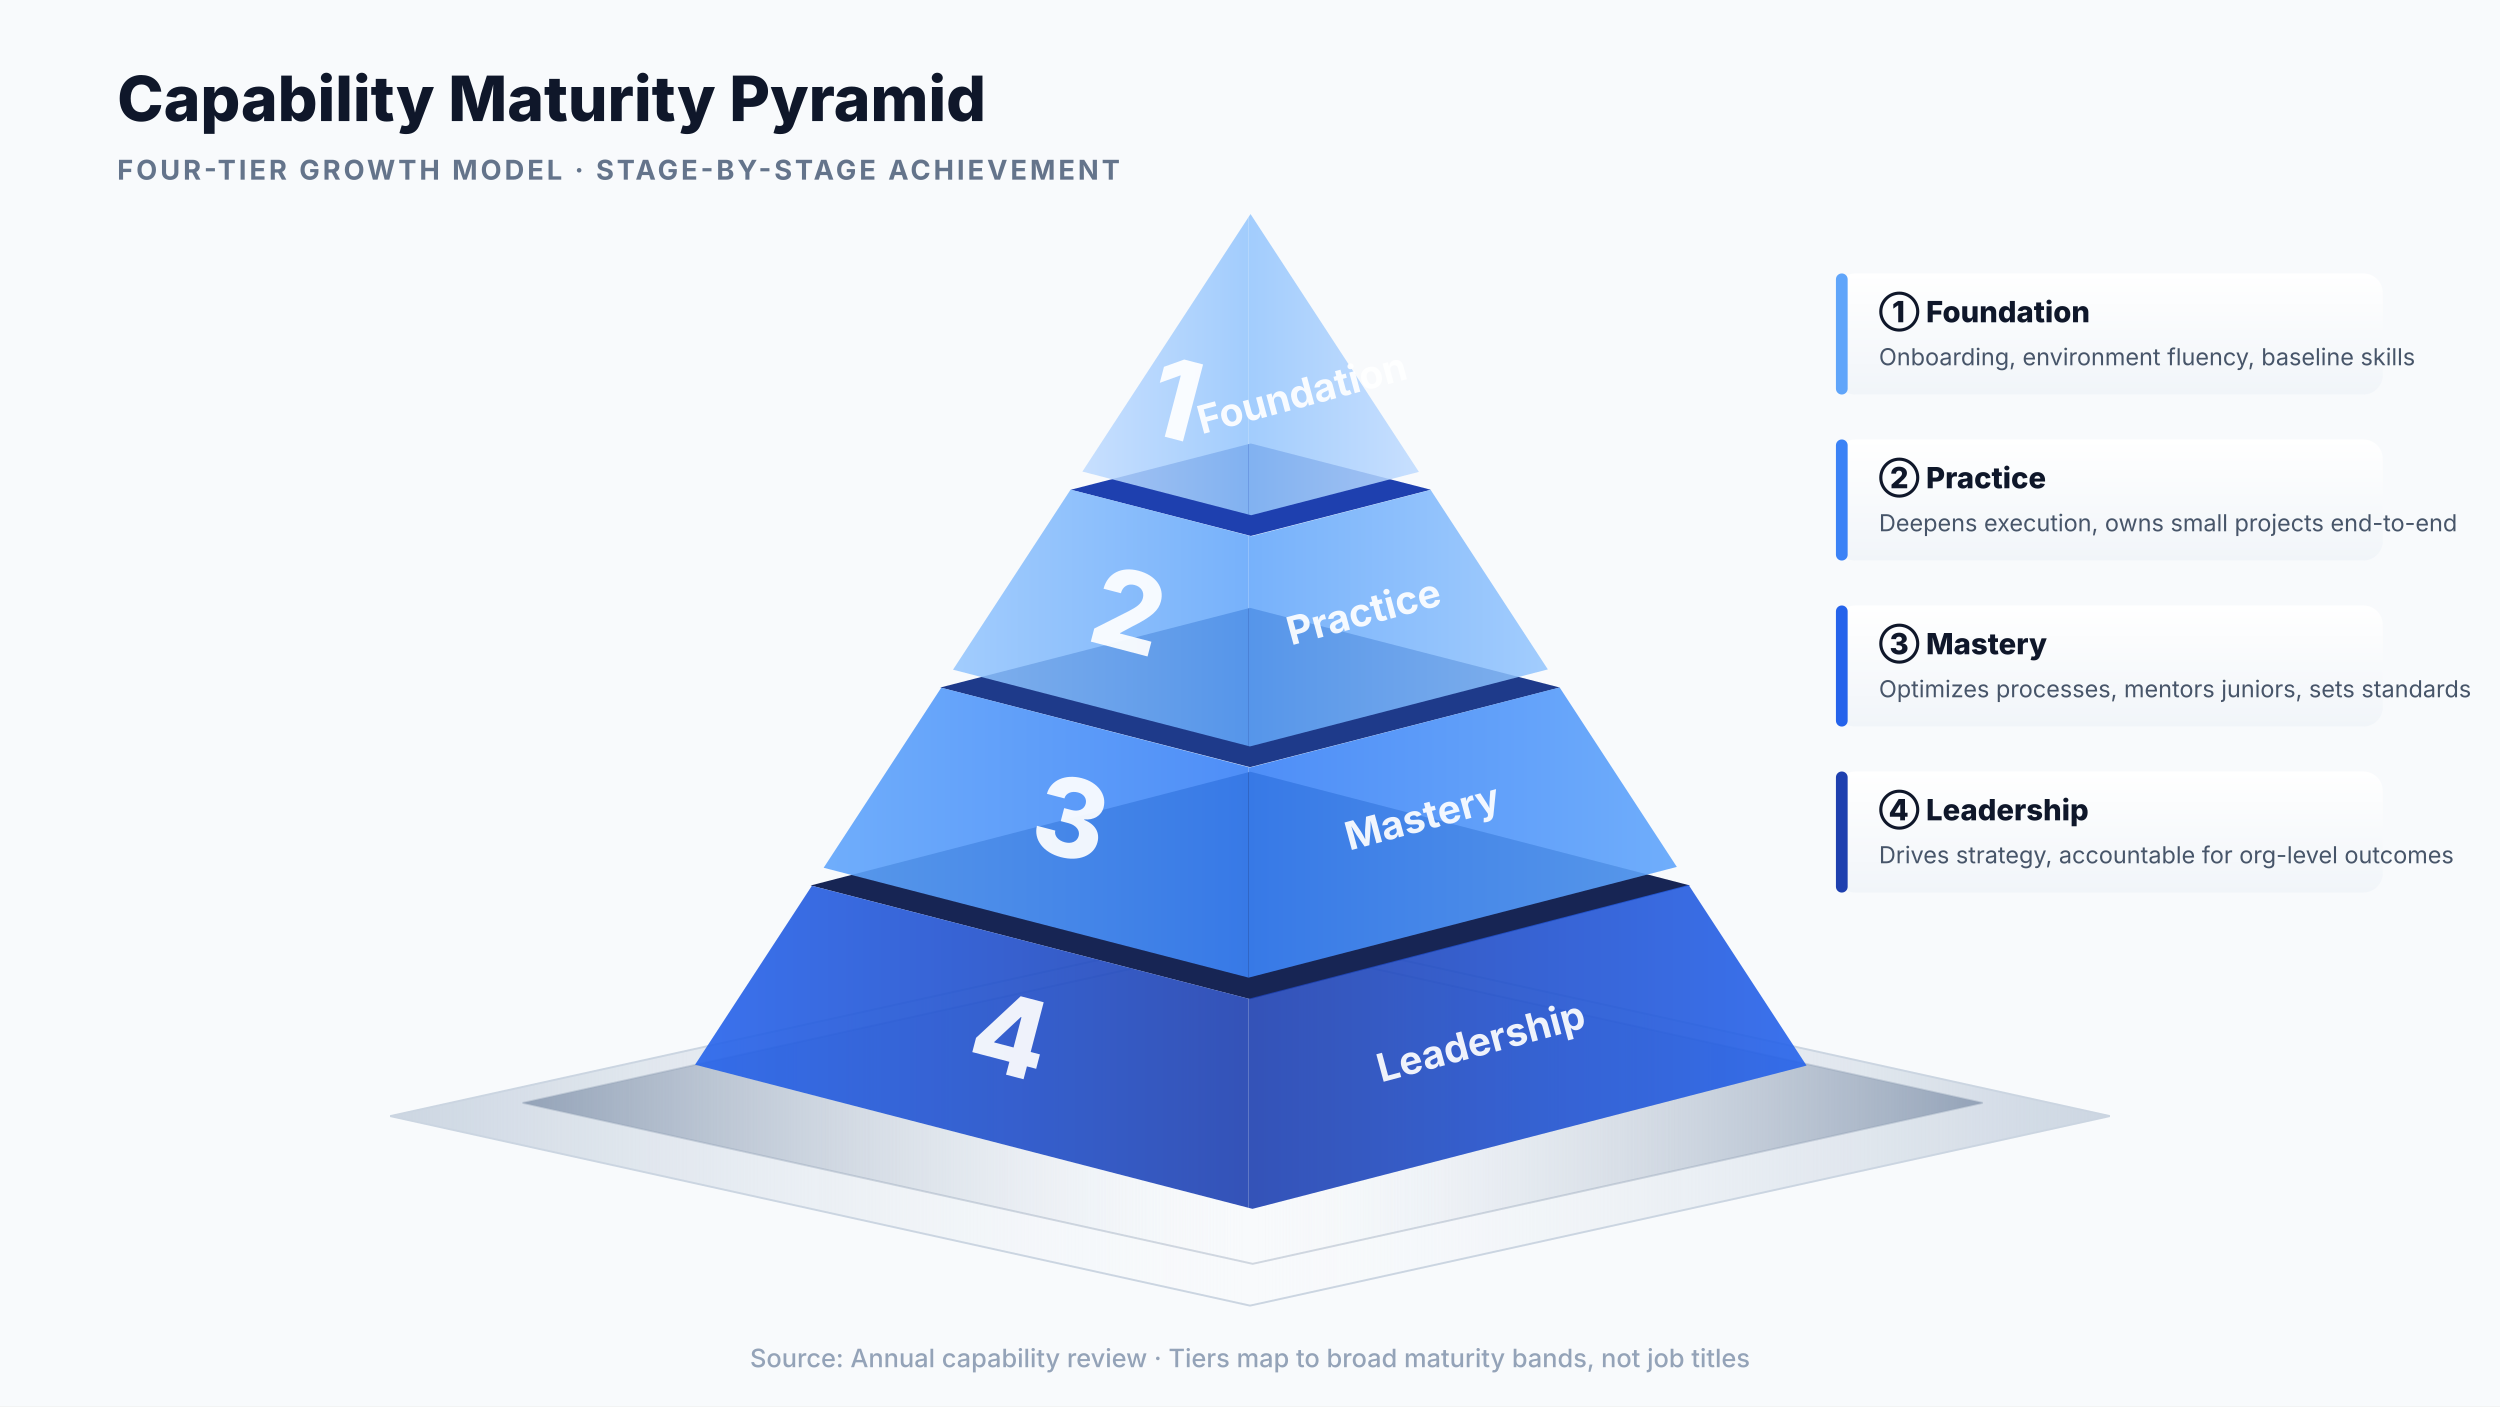
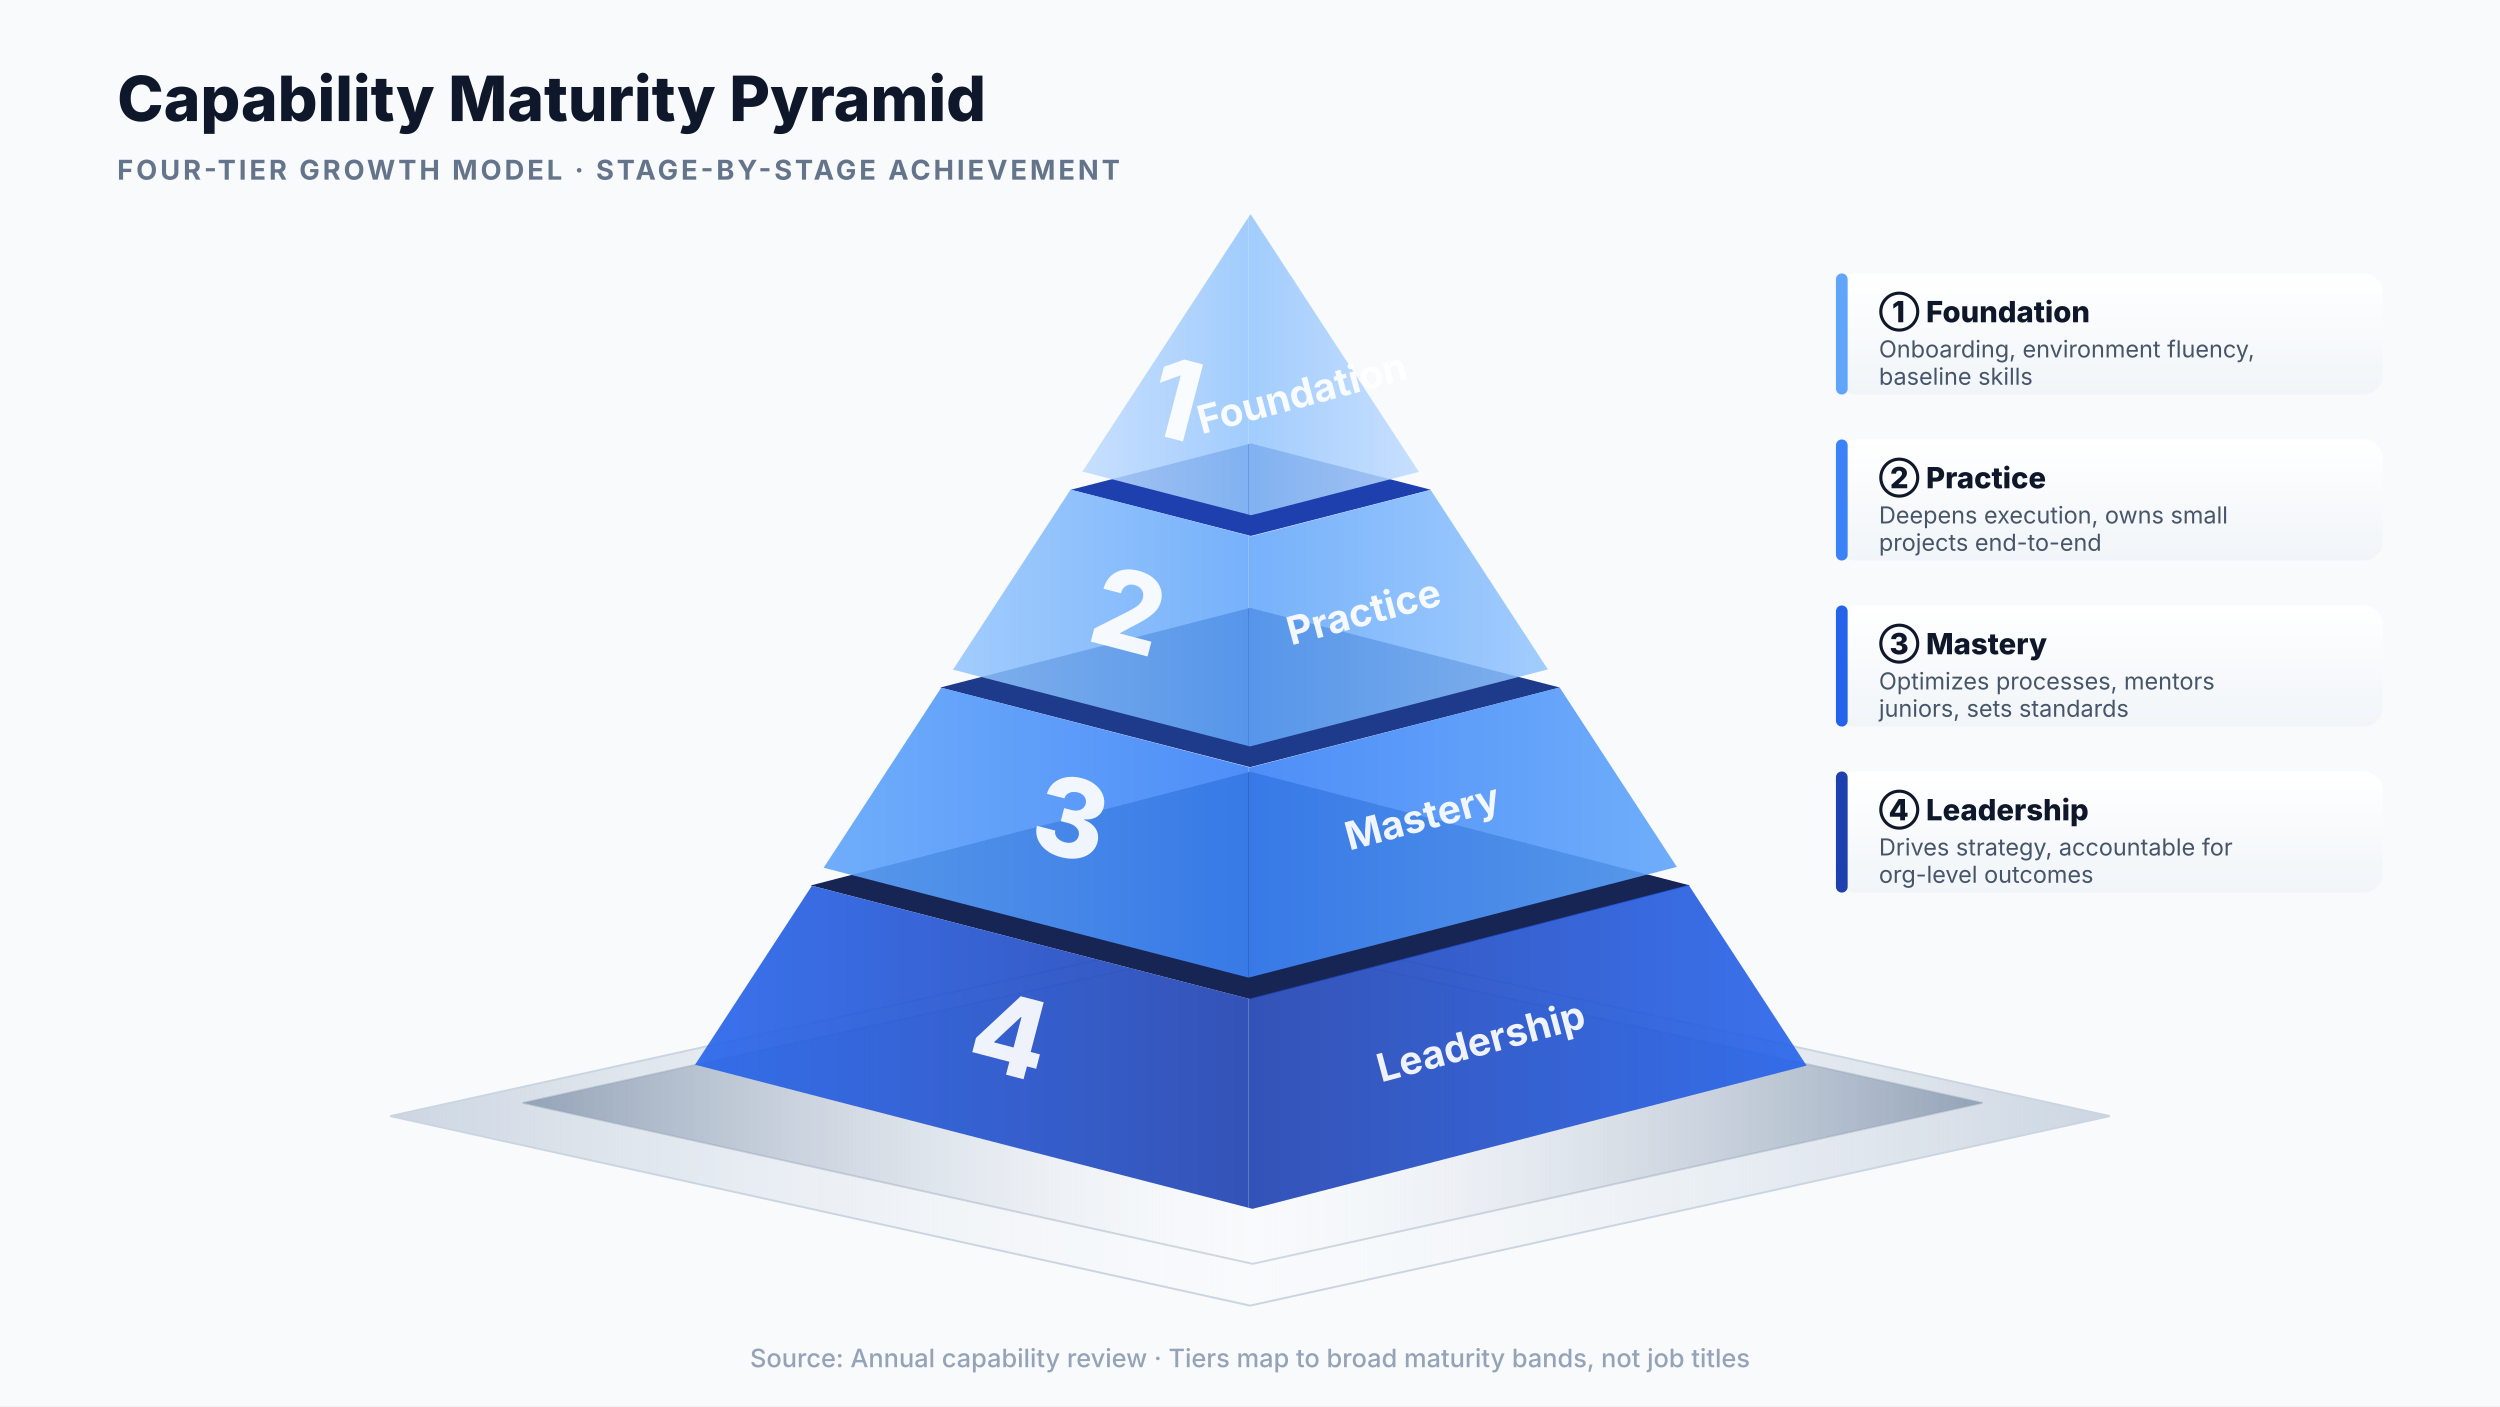
- <svg xmlns="http://www.w3.org/2000/svg" viewBox="0 0 1280 720" width="1280" height="720">
+ <svg xmlns="http://www.w3.org/2000/svg" viewBox="0 0 1280 720" width="1280" height="720" font-family="-apple-system, BlinkMacSystemFont, 'Segoe UI', 'PingFang SC', 'Microsoft YaHei', sans-serif" font-size="12">
  <defs>
    <linearGradient id="pyrFaceR1" x1="0" y1="0.5" x2="1" y2="0.5">
      <stop offset="0" stop-color="#93C5FD" stop-opacity="0.85" />
      <stop offset="1" stop-color="#BFDBFE" stop-opacity="0.85" />
    </linearGradient>
    <linearGradient id="pyrFaceL1" x1="0" y1="0.5" x2="1" y2="0.5">
      <stop offset="0" stop-color="#BFDBFE" stop-opacity="0.85" />
      <stop offset="1" stop-color="#93C5FD" stop-opacity="0.85" />
    </linearGradient>
    <linearGradient id="pyrFaceR2" x1="0" y1="0.5" x2="1" y2="0.5">
      <stop offset="0" stop-color="#60A5FA" stop-opacity="0.85" />
      <stop offset="1" stop-color="#93C5FD" stop-opacity="0.85" />
    </linearGradient>
    <linearGradient id="pyrFaceL2" x1="0" y1="0.5" x2="1" y2="0.5">
      <stop offset="0" stop-color="#93C5FD" stop-opacity="0.85" />
      <stop offset="1" stop-color="#60A5FA" stop-opacity="0.85" />
    </linearGradient>
    <linearGradient id="pyrFaceR3" x1="0" y1="0.5" x2="1" y2="0.5">
      <stop offset="0" stop-color="#3B82F6" stop-opacity="0.9" />
      <stop offset="1" stop-color="#60A5FA" stop-opacity="0.9" />
    </linearGradient>
    <linearGradient id="pyrFaceL3" x1="0" y1="0.5" x2="1" y2="0.5">
      <stop offset="0" stop-color="#60A5FA" stop-opacity="0.9" />
      <stop offset="1" stop-color="#3B82F6" stop-opacity="0.9" />
    </linearGradient>
    <linearGradient id="pyrFaceR4" x1="0" y1="0.5" x2="1" y2="0.5">
      <stop offset="0" stop-color="#1E40AF" stop-opacity="0.9" />
      <stop offset="1" stop-color="#2563EB" stop-opacity="0.9" />
    </linearGradient>
    <linearGradient id="pyrFaceL4" x1="0" y1="0.5" x2="1" y2="0.5">
      <stop offset="0" stop-color="#2563EB" stop-opacity="0.9" />
      <stop offset="1" stop-color="#1E40AF" stop-opacity="0.9" />
    </linearGradient>
    <linearGradient id="pyrBaseShadowOuter" x1="0" y1="0.5" x2="1" y2="0.5">
      <stop offset="0" stop-color="#CBD5E1" />
      <stop offset="0.5" stop-color="#F1F5F9" stop-opacity="0" />
      <stop offset="1" stop-color="#CBD5E1" />
    </linearGradient>
    <linearGradient id="pyrBaseShadowInner" x1="0" y1="0.5" x2="1" y2="0.5">
      <stop offset="0" stop-color="#94A3B8" />
      <stop offset="0.5" stop-color="#F1F5F9" stop-opacity="0" />
      <stop offset="1" stop-color="#94A3B8" />
    </linearGradient>
    <linearGradient id="pyrLegendPill" x1="0.5" y1="0" x2="0.5" y2="1">
      <stop offset="0" stop-color="#FFFFFF" />
      <stop offset="1" stop-color="#F1F5F9" />
    </linearGradient>
  </defs>
  <rect width="1280" height="720" fill="#F8FAFC" />
-   <text x="60" y="62" font-family="-apple-system, BlinkMacSystemFont, 'Segoe UI', 'PingFang SC', 'Microsoft YaHei', sans-serif" font-size="32" font-weight="800" fill="#0F172A">
-     <tspan>Capability Maturity Pyramid</tspan>
-   </text>
-   <text x="60" y="92" font-family="-apple-system, BlinkMacSystemFont, 'Segoe UI', 'PingFang SC', 'Microsoft YaHei', sans-serif" font-size="14" font-weight="700" fill="#64748B" letter-spacing="1.5">
-     <tspan>FOUR-TIER GROWTH MODEL · STAGE-BY-STAGE ACHIEVEMENT</tspan>
-   </text>
-   <g id="base-shadow">
+   <g id="header" data-pptx-bounds="40 15 1200 125">
+     <text x="60" y="62" font-size="32" font-weight="800" fill="#0F172A">
+       <tspan>Capability Maturity Pyramid</tspan>
+     </text>
+     <text x="60" y="92" font-size="14" font-weight="700" fill="#64748B" letter-spacing="1.5">
+       <tspan>FOUR-TIER GROWTH MODEL · STAGE-BY-STAGE ACHIEVEMENT</tspan>
+     </text>
+   </g>
+   <g id="base-shadow" data-pptx-bounds="117 460 1046 223">
    <polygon points="640,474.4 1080.2,571.44 640,668.48 199.8,571.44" fill="url(#pyrBaseShadowOuter)" stroke="#CBD5E1" stroke-width="1" />
    <polygon points="641.36,482.28 1015.16,564.68 641.36,647.08 267.55,564.68" fill="url(#pyrBaseShadowInner)" stroke="#94A3B8" stroke-width="1" stroke-opacity="0.4" />
  </g>
-   <g id="pyramid">
+   <g id="pyramid" data-pptx-bounds="284 77 712 574">
    <polygon points="640.16,395.12 865.26,453.36 640.16,511.59 415.06,453.36" fill="#172554" stroke="none" />
    <polygon points="640,311.23 798.58,352.01 640,392.79 481.42,352.01" fill="#1E3A8A" stroke="none" />
    <polygon points="640.41,227.07 732.56,250.74 640.41,274.41 548.26,250.74" fill="#1E40AF" stroke="none" />
    <path d="M 640.27 109.6 L 726.47 241.6 L 640.6 263.8 L 639.27 263.46 L 639.27 111.13 L 640.27 109.6 Z" fill="url(#pyrFaceR1)" stroke="none" />
    <path d="M 639.27 111.13 L 639.27 263.46 L 554.17 241.45 L 639.27 111.13 Z" fill="url(#pyrFaceL1)" stroke="none" />
    <path d="M 732.49 250.83 L 792.5 342.73 L 639.94 382.18 L 639.27 382 L 639.27 274.24 L 640.6 274.58 L 732.49 250.83 Z" fill="url(#pyrFaceR2)" stroke="none" />
    <path d="M 548.14 250.68 L 639.27 274.24 L 639.27 382 L 487.94 342.88 L 548.14 250.68 Z" fill="url(#pyrFaceL2)" stroke="none" />
    <path d="M 798.53 351.96 L 858.54 443.86 L 639.27 500.55 L 639.27 392.79 L 639.94 392.96 L 798.53 351.96 Z" fill="url(#pyrFaceR3)" stroke="none" />
    <path d="M 481.91 352.1 L 639.27 392.79 L 639.27 500.55 L 421.71 444.3 L 481.91 352.1 Z" fill="url(#pyrFaceL3)" stroke="none" />
    <path d="M 864.57 453.08 L 924.96 545.58 L 641.27 618.93 L 639.27 618.41 L 639.27 511.34 L 864.57 453.08 Z" fill="url(#pyrFaceR4)" stroke="none" />
    <path d="M 415.68 453.53 L 639.27 511.34 L 639.27 618.41 L 355.86 545.13 L 415.68 453.53 Z" fill="url(#pyrFaceL4)" stroke="none" />
  </g>
-   <g id="tier-numbers" font-family="-apple-system, BlinkMacSystemFont, 'Segoe UI', sans-serif" font-weight="800" fill="#FFFFFF" fill-opacity="0.92">
+   <g id="tier-numbers" data-pptx-bounds="470 145 178 446" font-family="-apple-system, BlinkMacSystemFont, 'Segoe UI', sans-serif" font-weight="800" fill="#FFFFFF" fill-opacity="0.92">
    <text transform="rotate(14.66 607.51 210.91)" x="588" y="226" font-size="56">
      <tspan>1</tspan>
    </text>
    <text transform="rotate(14.66 577.71 316.99)" x="559" y="333" font-size="56">
      <tspan>2</tspan>
    </text>
    <text transform="rotate(14.66 547.9 423.07)" x="529" y="439" font-size="56">
      <tspan>3</tspan>
    </text>
    <text transform="rotate(14.66 516.23 534.2)" x="497" y="550" font-size="56">
      <tspan>4</tspan>
    </text>
  </g>
-   <g id="tier-names" font-family="-apple-system, BlinkMacSystemFont, 'Segoe UI', 'PingFang SC', 'Microsoft YaHei', sans-serif" font-weight="700" fill="#FFFFFF" fill-opacity="0.92">
+   <g id="tier-names" data-pptx-bounds="584 150 256 434" font-weight="700" fill="#FFFFFF" fill-opacity="0.92">
    <text transform="rotate(-15.04 669.06 210.44)" x="669.06" y="208" font-size="20" text-anchor="middle">
      <tspan>Foundation</tspan>
    </text>
    <text transform="rotate(-15.04 700 320)" x="700" y="320" font-size="20" text-anchor="middle">
      <tspan>Practice</tspan>
    </text>
    <text transform="rotate(-15.04 730 425)" x="730" y="425" font-size="20" text-anchor="middle">
      <tspan>Mastery</tspan>
    </text>
    <text transform="rotate(-15.04 760 540)" x="760" y="540" font-size="20" text-anchor="middle">
      <tspan>Leadership</tspan>
    </text>
  </g>
-   <g id="legend" font-family="-apple-system, BlinkMacSystemFont, 'Segoe UI', 'PingFang SC', 'Microsoft YaHei', sans-serif">
+   <g id="legend" data-pptx-bounds="900 118 380 361">
    <g>
      <rect x="940" y="140" width="280" height="62" rx="10" fill="url(#pyrLegendPill)" />
    </g>
    <rect x="940" y="140" width="6" height="62" rx="3" fill="#60A5FA" />
    <text x="962" y="165" font-size="15" font-weight="800" fill="#0F172A">
      <tspan>① Foundation</tspan>
    </text>
-     <text x="962" y="187" font-size="12" fill="#475569">
-       <tspan>Onboarding, environment fluency, baseline skills</tspan>
+     <text x="962" y="183" fill="#475569">Onboarding, environment fluency,<tspan x="962" dy="14">baseline skills</tspan>
    </text>
    <g>
      <rect x="940" y="225" width="280" height="62" rx="10" fill="url(#pyrLegendPill)" />
    </g>
    <rect x="940" y="225" width="6" height="62" rx="3" fill="#3B82F6" />
    <text x="962" y="250" font-size="15" font-weight="800" fill="#0F172A">
      <tspan>② Practice</tspan>
    </text>
-     <text x="962" y="272" font-size="12" fill="#475569">
-       <tspan>Deepens execution, owns small projects end-to-end</tspan>
+     <text x="962" y="268" fill="#475569">Deepens execution, owns small<tspan x="962" dy="14">projects end-to-end</tspan>
    </text>
    <g>
      <rect x="940" y="310" width="280" height="62" rx="10" fill="url(#pyrLegendPill)" />
    </g>
    <rect x="940" y="310" width="6" height="62" rx="3" fill="#2563EB" />
    <text x="962" y="335" font-size="15" font-weight="800" fill="#0F172A">
      <tspan>③ Mastery</tspan>
    </text>
-     <text x="962" y="357" font-size="12" fill="#475569">
-       <tspan>Optimizes processes, mentors juniors, sets standards</tspan>
+     <text x="962" y="353" fill="#475569">Optimizes processes, mentors<tspan x="962" dy="14">juniors, sets standards</tspan>
    </text>
    <g>
      <rect x="940" y="395" width="280" height="62" rx="10" fill="url(#pyrLegendPill)" />
    </g>
    <rect x="940" y="395" width="6" height="62" rx="3" fill="#1E40AF" />
    <text x="962" y="420" font-size="15" font-weight="800" fill="#0F172A">
      <tspan>④ Leadership</tspan>
    </text>
-     <text x="962" y="442" font-size="12" fill="#475569">
-       <tspan>Drives strategy, accountable for org-level outcomes</tspan>
+     <text x="962" y="438" fill="#475569">Drives strategy, accountable for<tspan x="962" dy="14">org-level outcomes</tspan>
    </text>
  </g>
-   <text x="640" y="700" text-anchor="middle" font-family="-apple-system, BlinkMacSystemFont, 'Segoe UI', 'PingFang SC', 'Microsoft YaHei', sans-serif" font-size="13" font-weight="500" fill="#94A3B8">
-     <tspan>Source: Annual capability review · Tiers map to broad maturity bands, not job titles</tspan>
-   </text>
+   <g id="source" data-pptx-bounds="40 676 1200 39">
+     <text x="640" y="700" text-anchor="middle" font-size="13" font-weight="500" fill="#94A3B8">
+       <tspan>Source: Annual capability review · Tiers map to broad maturity bands, not job titles</tspan>
+     </text>
+   </g>
</svg>
